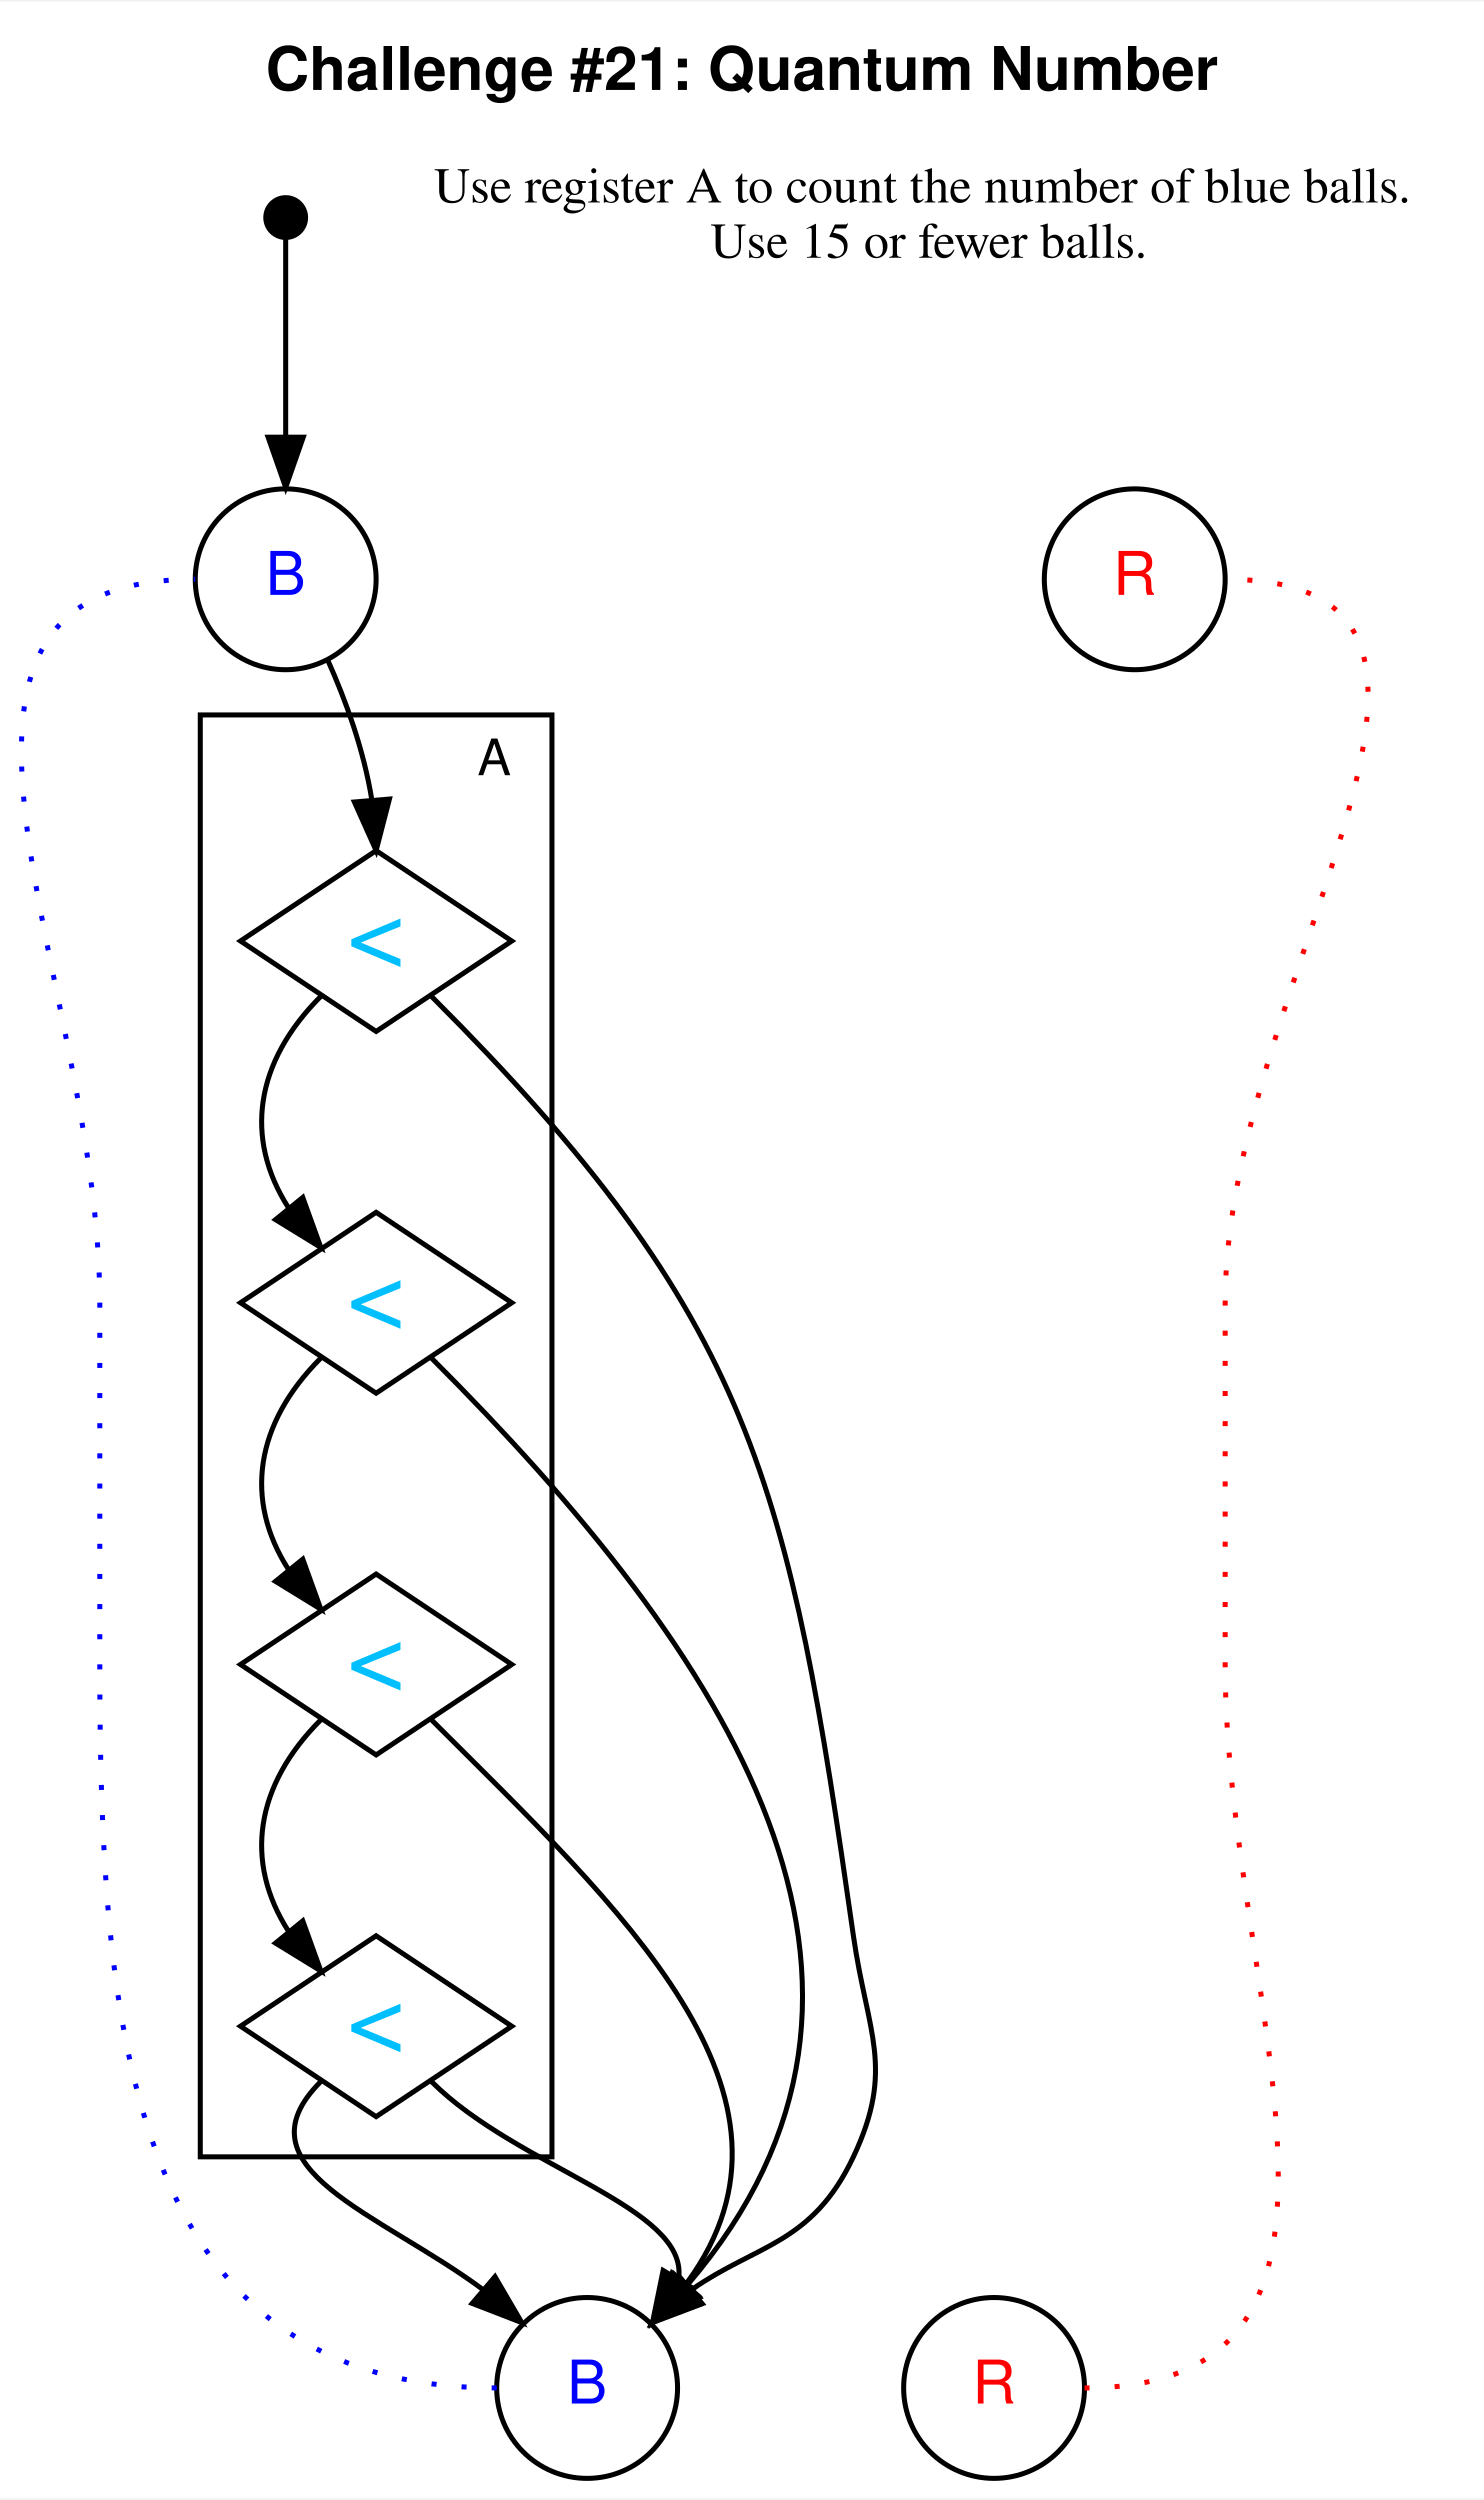
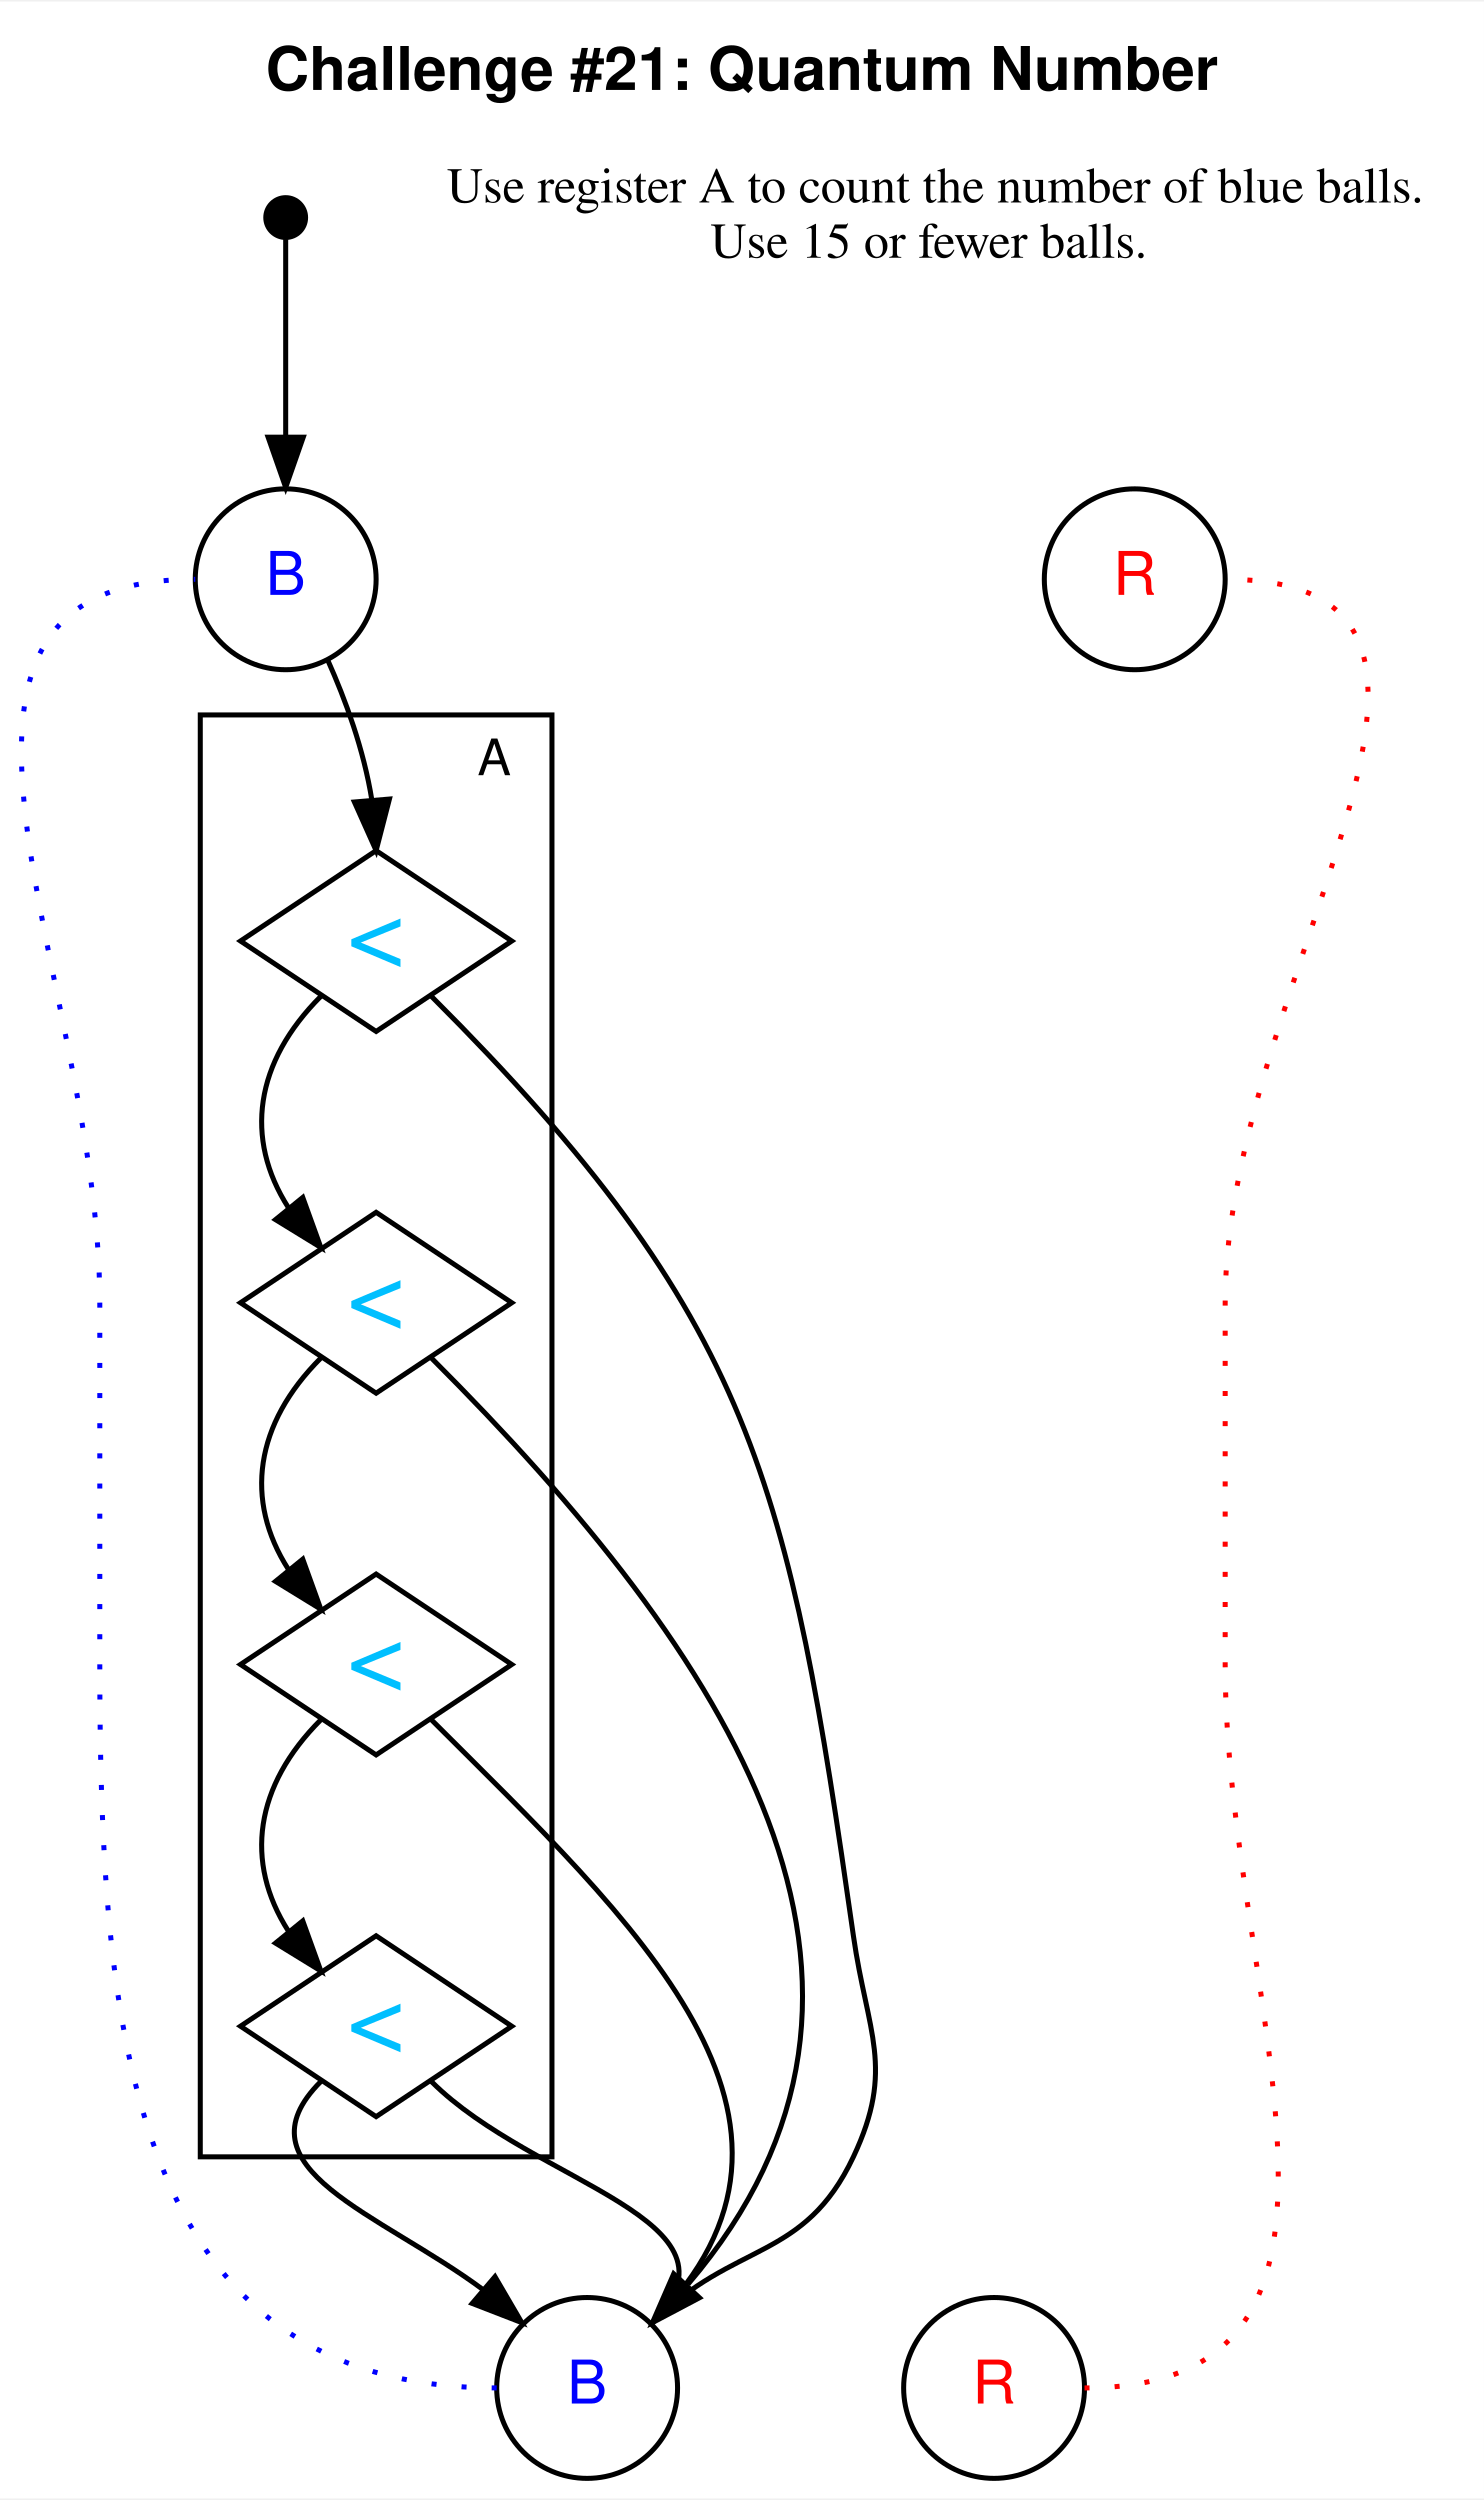
<svg xmlns="http://www.w3.org/2000/svg" width="295pt" height="497pt" viewBox="0.00 0.00 295.36 497.00">
  <g id="graph0" class="graph" transform="scale(1 1) rotate(0) translate(4 493)">
    <polygon fill="#ffffff" stroke="transparent" points="-4,4 -4,-493 291.363,-493 291.363,4 -4,4" />
    <text text-anchor="middle" x="143.682" y="-475.4" font-family="Helvetica,sans-Serif" font-weight="bold" font-size="12.00" fill="#000000">Challenge #21: Quantum Number</text>
    <g id="clust3" class="cluster">
      <polygon fill="none" stroke="#000000" points="35.863,-64 35.863,-351 105.863,-351 105.863,-64 35.863,-64" />
      <text text-anchor="middle" x="94.363" y="-339" font-family="Helvetica,sans-Serif" font-size="10.00" fill="#000000">A</text>
    </g>
    <g id="node1" class="node">
      <ellipse fill="#000000" stroke="#000000" cx="52.863" cy="-450" rx="3.96" ry="3.96" />
    </g>
    <g id="node2" class="node">
      <ellipse fill="none" stroke="#000000" cx="52.863" cy="-378" rx="18" ry="18" />
      <text text-anchor="middle" x="52.863" y="-374.9" font-family="Helvetica,sans-Serif" font-size="12.00" fill="#0000ff">B</text>
    </g>
    <g id="edge1" class="edge">
      <path fill="none" stroke="#000000" d="M52.863,-445.712C52.863,-438.062 52.863,-421.472 52.863,-406.629" />
      <polygon fill="#000000" stroke="#000000" points="56.363,-406.282 52.863,-396.282 49.363,-406.282 56.363,-406.282" />
    </g>
    <g id="node7" class="node">
      <polygon fill="none" stroke="#000000" points="70.863,-324 43.863,-306 70.863,-288 97.863,-306 70.863,-324" />
      <text text-anchor="middle" x="70.863" y="-301" font-family="Helvetica,sans-Serif" font-size="20.00" fill="#00bfff">&lt;</text>
    </g>
    <g id="edge2" class="edge">
      <path fill="none" stroke="#000000" d="M61.231,-361.919C64.756,-354.042 68.412,-344.1 70.019,-334.034" />
      <polygon fill="#000000" stroke="#000000" points="73.513,-334.258 70.863,-324 66.537,-333.671 73.513,-334.258" />
    </g>
    <g id="node3" class="node">
      <ellipse fill="none" stroke="#000000" cx="112.863" cy="-18" rx="18" ry="18" />
      <text text-anchor="middle" x="112.863" y="-14.9" font-family="Helvetica,sans-Serif" font-size="12.00" fill="#0000ff">B</text>
    </g>
    <g id="edge11" class="edge">
      <path fill="none" stroke="#0000ff" stroke-dasharray="1,5" d="M94.863,-18C21.865,-18 15.863,-89.001 15.863,-162 15.863,-234 15.863,-234 15.863,-234 15.863,-298.555 -29.691,-378 34.863,-378" />
    </g>
    <g id="node5" class="node">
      <ellipse fill="none" stroke="#000000" cx="193.863" cy="-18" rx="18" ry="18" />
      <text text-anchor="middle" x="193.863" y="-14.9" font-family="Helvetica,sans-Serif" font-size="12.00" fill="#ff0000">R</text>
    </g>
    <g id="node4" class="node">
      <ellipse fill="none" stroke="#000000" cx="221.863" cy="-378" rx="18" ry="18" />
      <text text-anchor="middle" x="221.863" y="-374.9" font-family="Helvetica,sans-Serif" font-size="12.00" fill="#ff0000">R</text>
    </g>
    <g id="edge12" class="edge">
      <path fill="none" stroke="#ff0000" stroke-dasharray="1,5" d="M211.863,-18C277.062,-18 239.863,-96.801 239.863,-162 239.863,-234 239.863,-234 239.863,-234 239.863,-298 303.863,-378 239.863,-378" />
    </g>
    <g id="node6" class="node">
-       <text text-anchor="start" x="82.363" y="-453" font-family="Times" font-size="10.00" fill="#000000">Use register A to count the number of blue balls.</text>
+       <text text-anchor="end" x="279.363" y="-453" font-family="Times" font-size="10.00" fill="#000000">Use register A to count the number of blue balls.</text>
      <text text-anchor="middle" x="180.863" y="-442" font-family="Times" font-size="10.00" fill="#000000">Use 15 or fewer balls.</text>
    </g>
-     <g id="edge4" class="edge">
-       <path fill="none" stroke="#000000" d="M81.863,-295C146.289,-230.575 152.978,-198.195 165.863,-108 168.629,-88.641 174.202,-81.689 165.863,-64 157.649,-46.573 146.604,-46.61 133.682,-37.571" />
-       <polygon fill="#000000" stroke="#000000" points="135.771,-34.755 125.863,-31 131.267,-40.113 135.771,-34.755" />
+     <g id="edge7" class="edge">
+       <path fill="none" stroke="#000000" d="M81.863,-295C146.289,-230.575 152.978,-198.195 165.863,-108 168.629,-88.641 174.202,-81.689 165.863,-64 156.036,-43.153 142.16,-47.297 125.863,-31" />
    </g>
    <g id="node8" class="node">
      <polygon fill="none" stroke="#000000" points="70.863,-252 43.863,-234 70.863,-216 97.863,-234 70.863,-252" />
      <text text-anchor="middle" x="70.863" y="-229" font-family="Helvetica,sans-Serif" font-size="20.00" fill="#00bfff">&lt;</text>
    </g>
    <g id="edge3" class="edge">
      <path fill="none" stroke="#000000" d="M59.863,-295C46.728,-281.865 44.573,-266.731 53.398,-252.94" />
      <polygon fill="#000000" stroke="#000000" points="56.263,-254.964 59.863,-245 50.835,-250.544 56.263,-254.964" />
    </g>
-     <g id="edge6" class="edge">
+     <g id="edge8" class="edge">
      <path fill="none" stroke="#000000" d="M81.863,-223C141.228,-163.635 184.128,-98.487 132.952,-38.648" />
      <polygon fill="#000000" stroke="#000000" points="135.228,-35.955 125.863,-31 130.094,-40.713 135.228,-35.955" />
    </g>
    <g id="node9" class="node">
      <polygon fill="none" stroke="#000000" points="70.863,-180 43.863,-162 70.863,-144 97.863,-162 70.863,-180" />
      <text text-anchor="middle" x="70.863" y="-157" font-family="Helvetica,sans-Serif" font-size="20.00" fill="#00bfff">&lt;</text>
    </g>
-     <g id="edge5" class="edge">
+     <g id="edge4" class="edge">
      <path fill="none" stroke="#000000" d="M59.863,-223C46.728,-209.864 44.573,-194.731 53.398,-180.94" />
      <polygon fill="#000000" stroke="#000000" points="56.263,-182.964 59.863,-173 50.835,-178.544 56.263,-182.964" />
    </g>
-     <g id="edge8" class="edge">
-       <path fill="none" stroke="#000000" d="M81.863,-151C119.364,-113.5 160.204,-76.438 132.778,-38.996" />
-       <polygon fill="#000000" stroke="#000000" points="135.052,-36.275 125.863,-31 129.757,-40.853 135.052,-36.275" />
+     <g id="edge9" class="edge">
+       <path fill="none" stroke="#000000" d="M81.863,-151C122.031,-110.832 166.031,-71.168 125.863,-31" />
    </g>
    <g id="node10" class="node">
      <polygon fill="none" stroke="#000000" points="70.863,-108 43.863,-90 70.863,-72 97.863,-90 70.863,-108" />
      <text text-anchor="middle" x="70.863" y="-85" font-family="Helvetica,sans-Serif" font-size="20.00" fill="#00bfff">&lt;</text>
    </g>
-     <g id="edge7" class="edge">
+     <g id="edge5" class="edge">
      <path fill="none" stroke="#000000" d="M59.863,-151C46.728,-137.864 44.573,-122.731 53.398,-108.94" />
      <polygon fill="#000000" stroke="#000000" points="56.263,-110.964 59.863,-101 50.835,-106.544 56.263,-110.964" />
    </g>
-     <g id="edge9" class="edge">
+     <g id="edge6" class="edge">
      <path fill="none" stroke="#000000" d="M59.863,-79C42.528,-61.665 71.671,-52.831 92.25,-37.489" />
      <polygon fill="#000000" stroke="#000000" points="94.523,-40.15 99.863,-31 89.982,-34.823 94.523,-40.15" />
    </g>
    <g id="edge10" class="edge">
-       <path fill="none" stroke="#000000" d="M81.863,-79C99.13,-61.734 133.152,-54.001 131.07,-39.714" />
-       <polygon fill="#000000" stroke="#000000" points="133.997,-37.789 125.863,-31 127.988,-41.38 133.997,-37.789" />
+       <path fill="none" stroke="#000000" d="M81.863,-79C102.327,-58.536 146.327,-51.464 125.863,-31" />
    </g>
  </g>
</svg>
